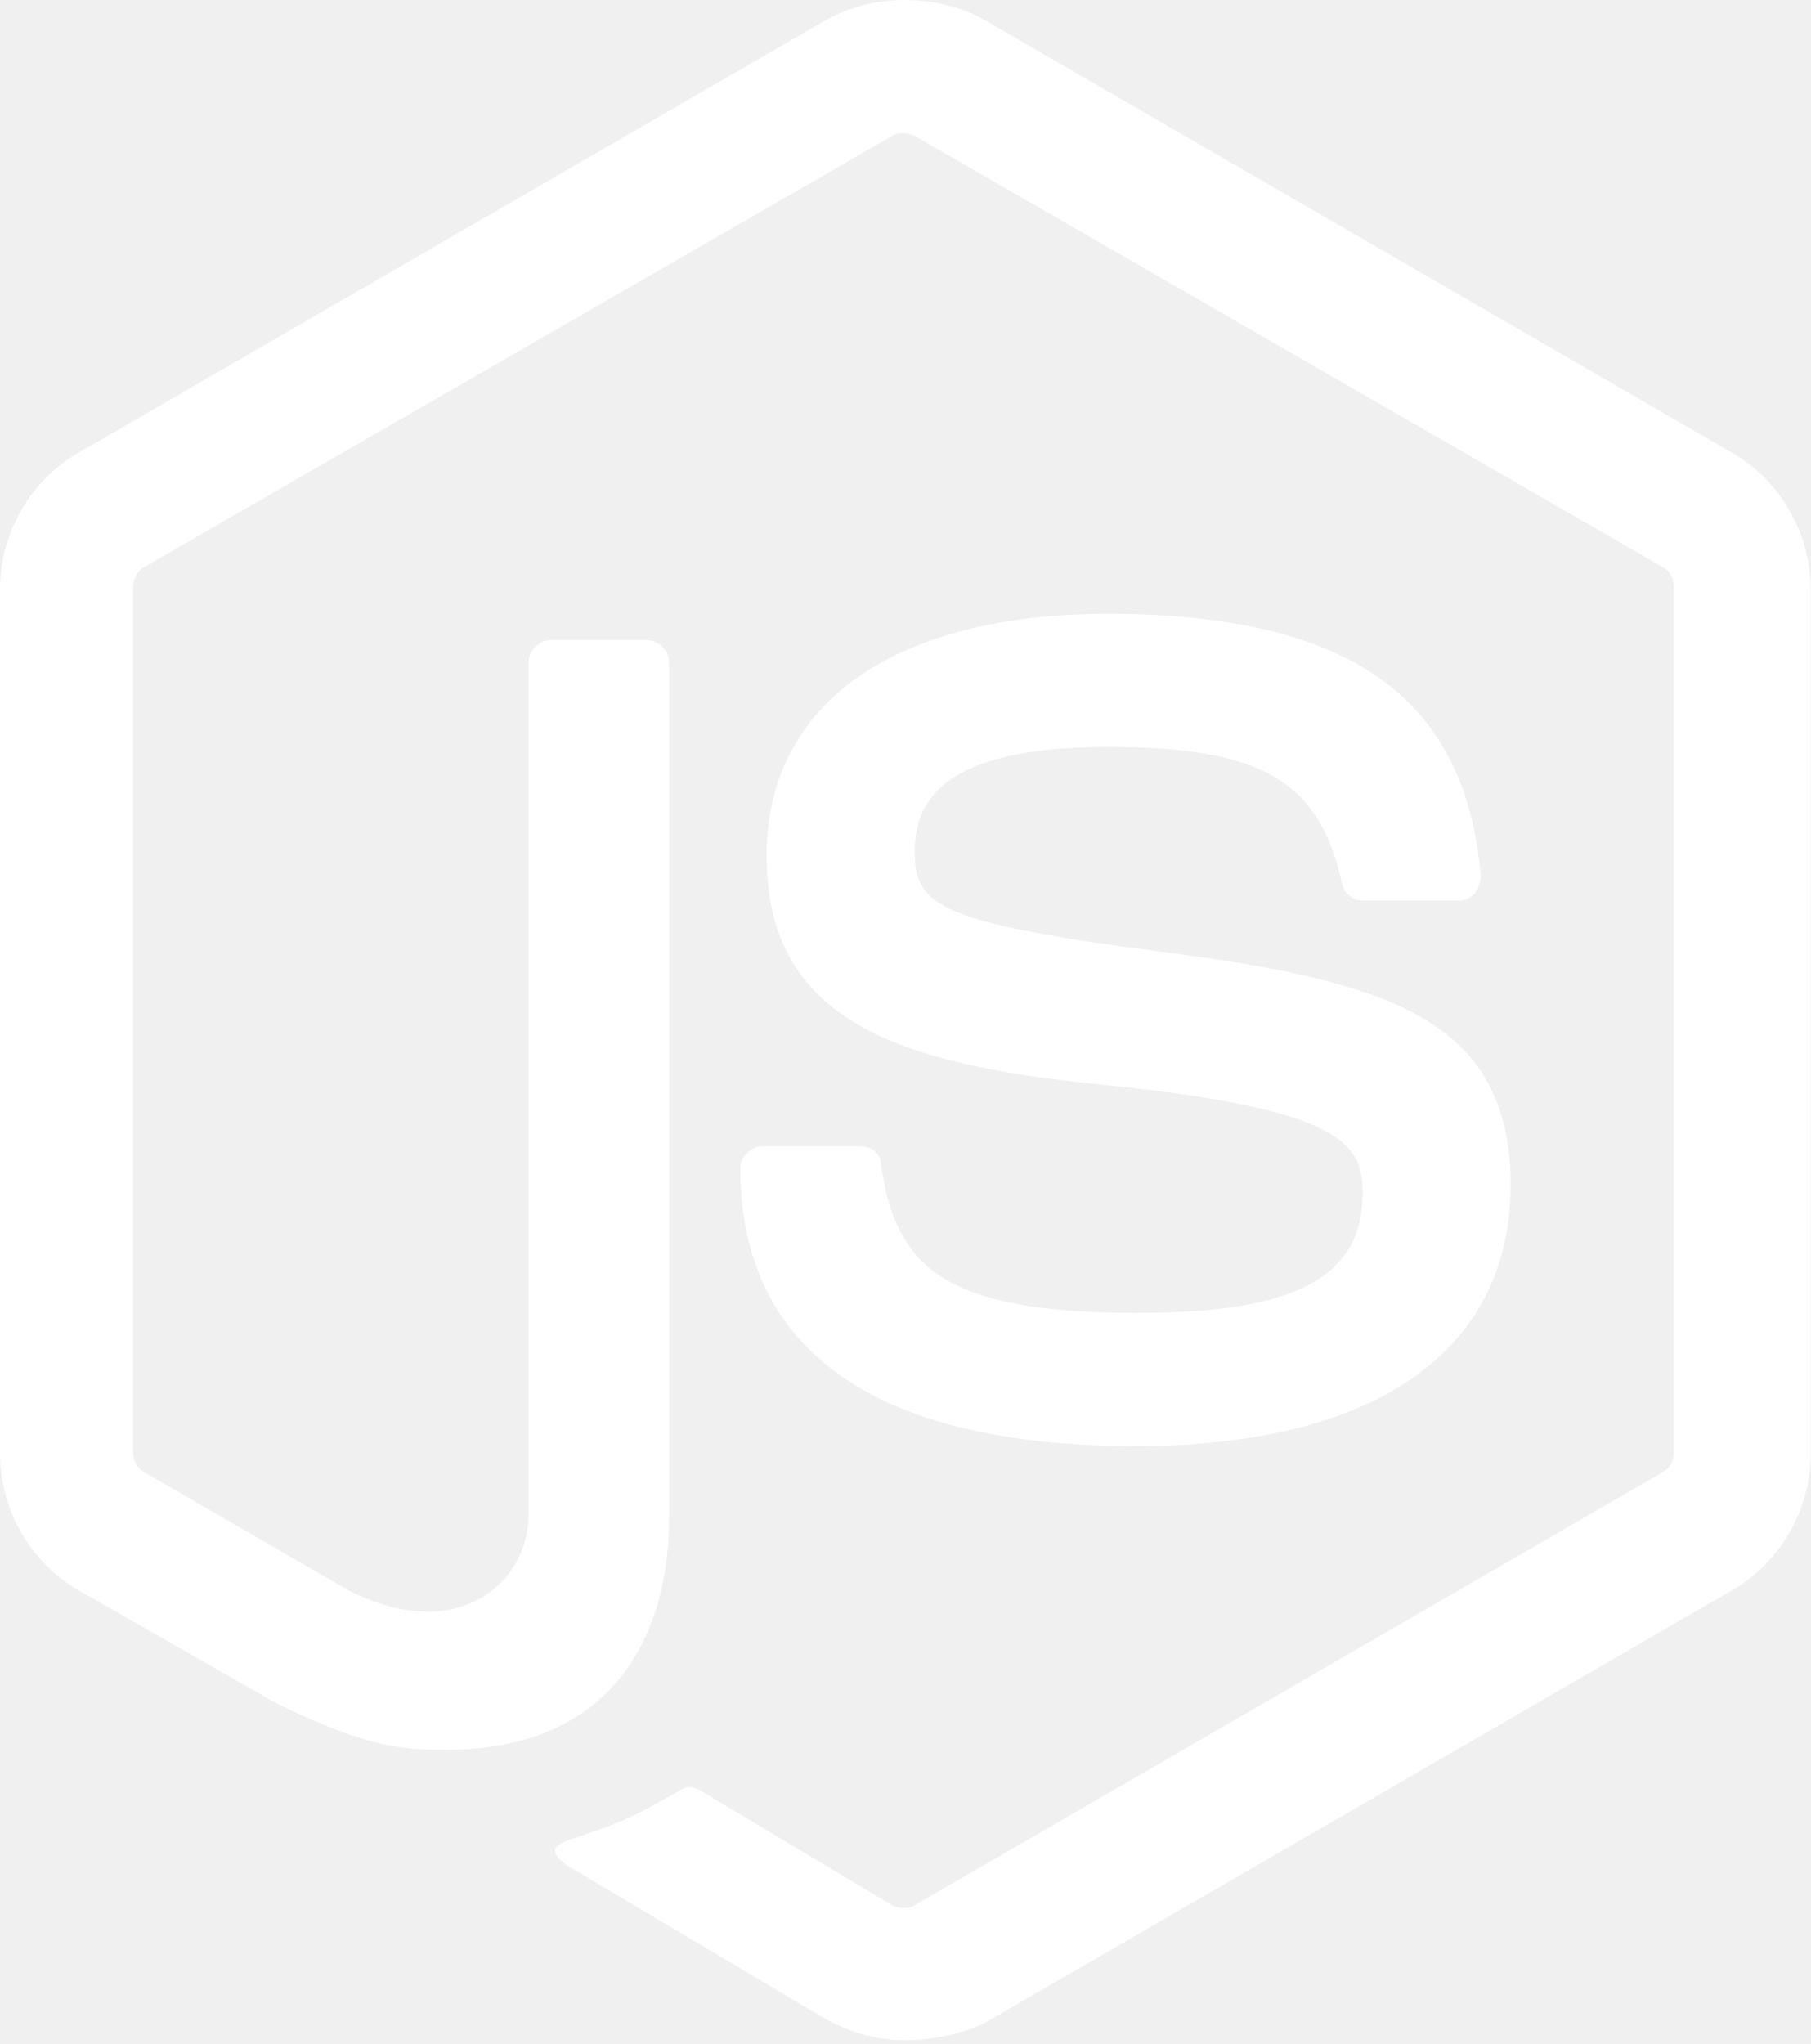
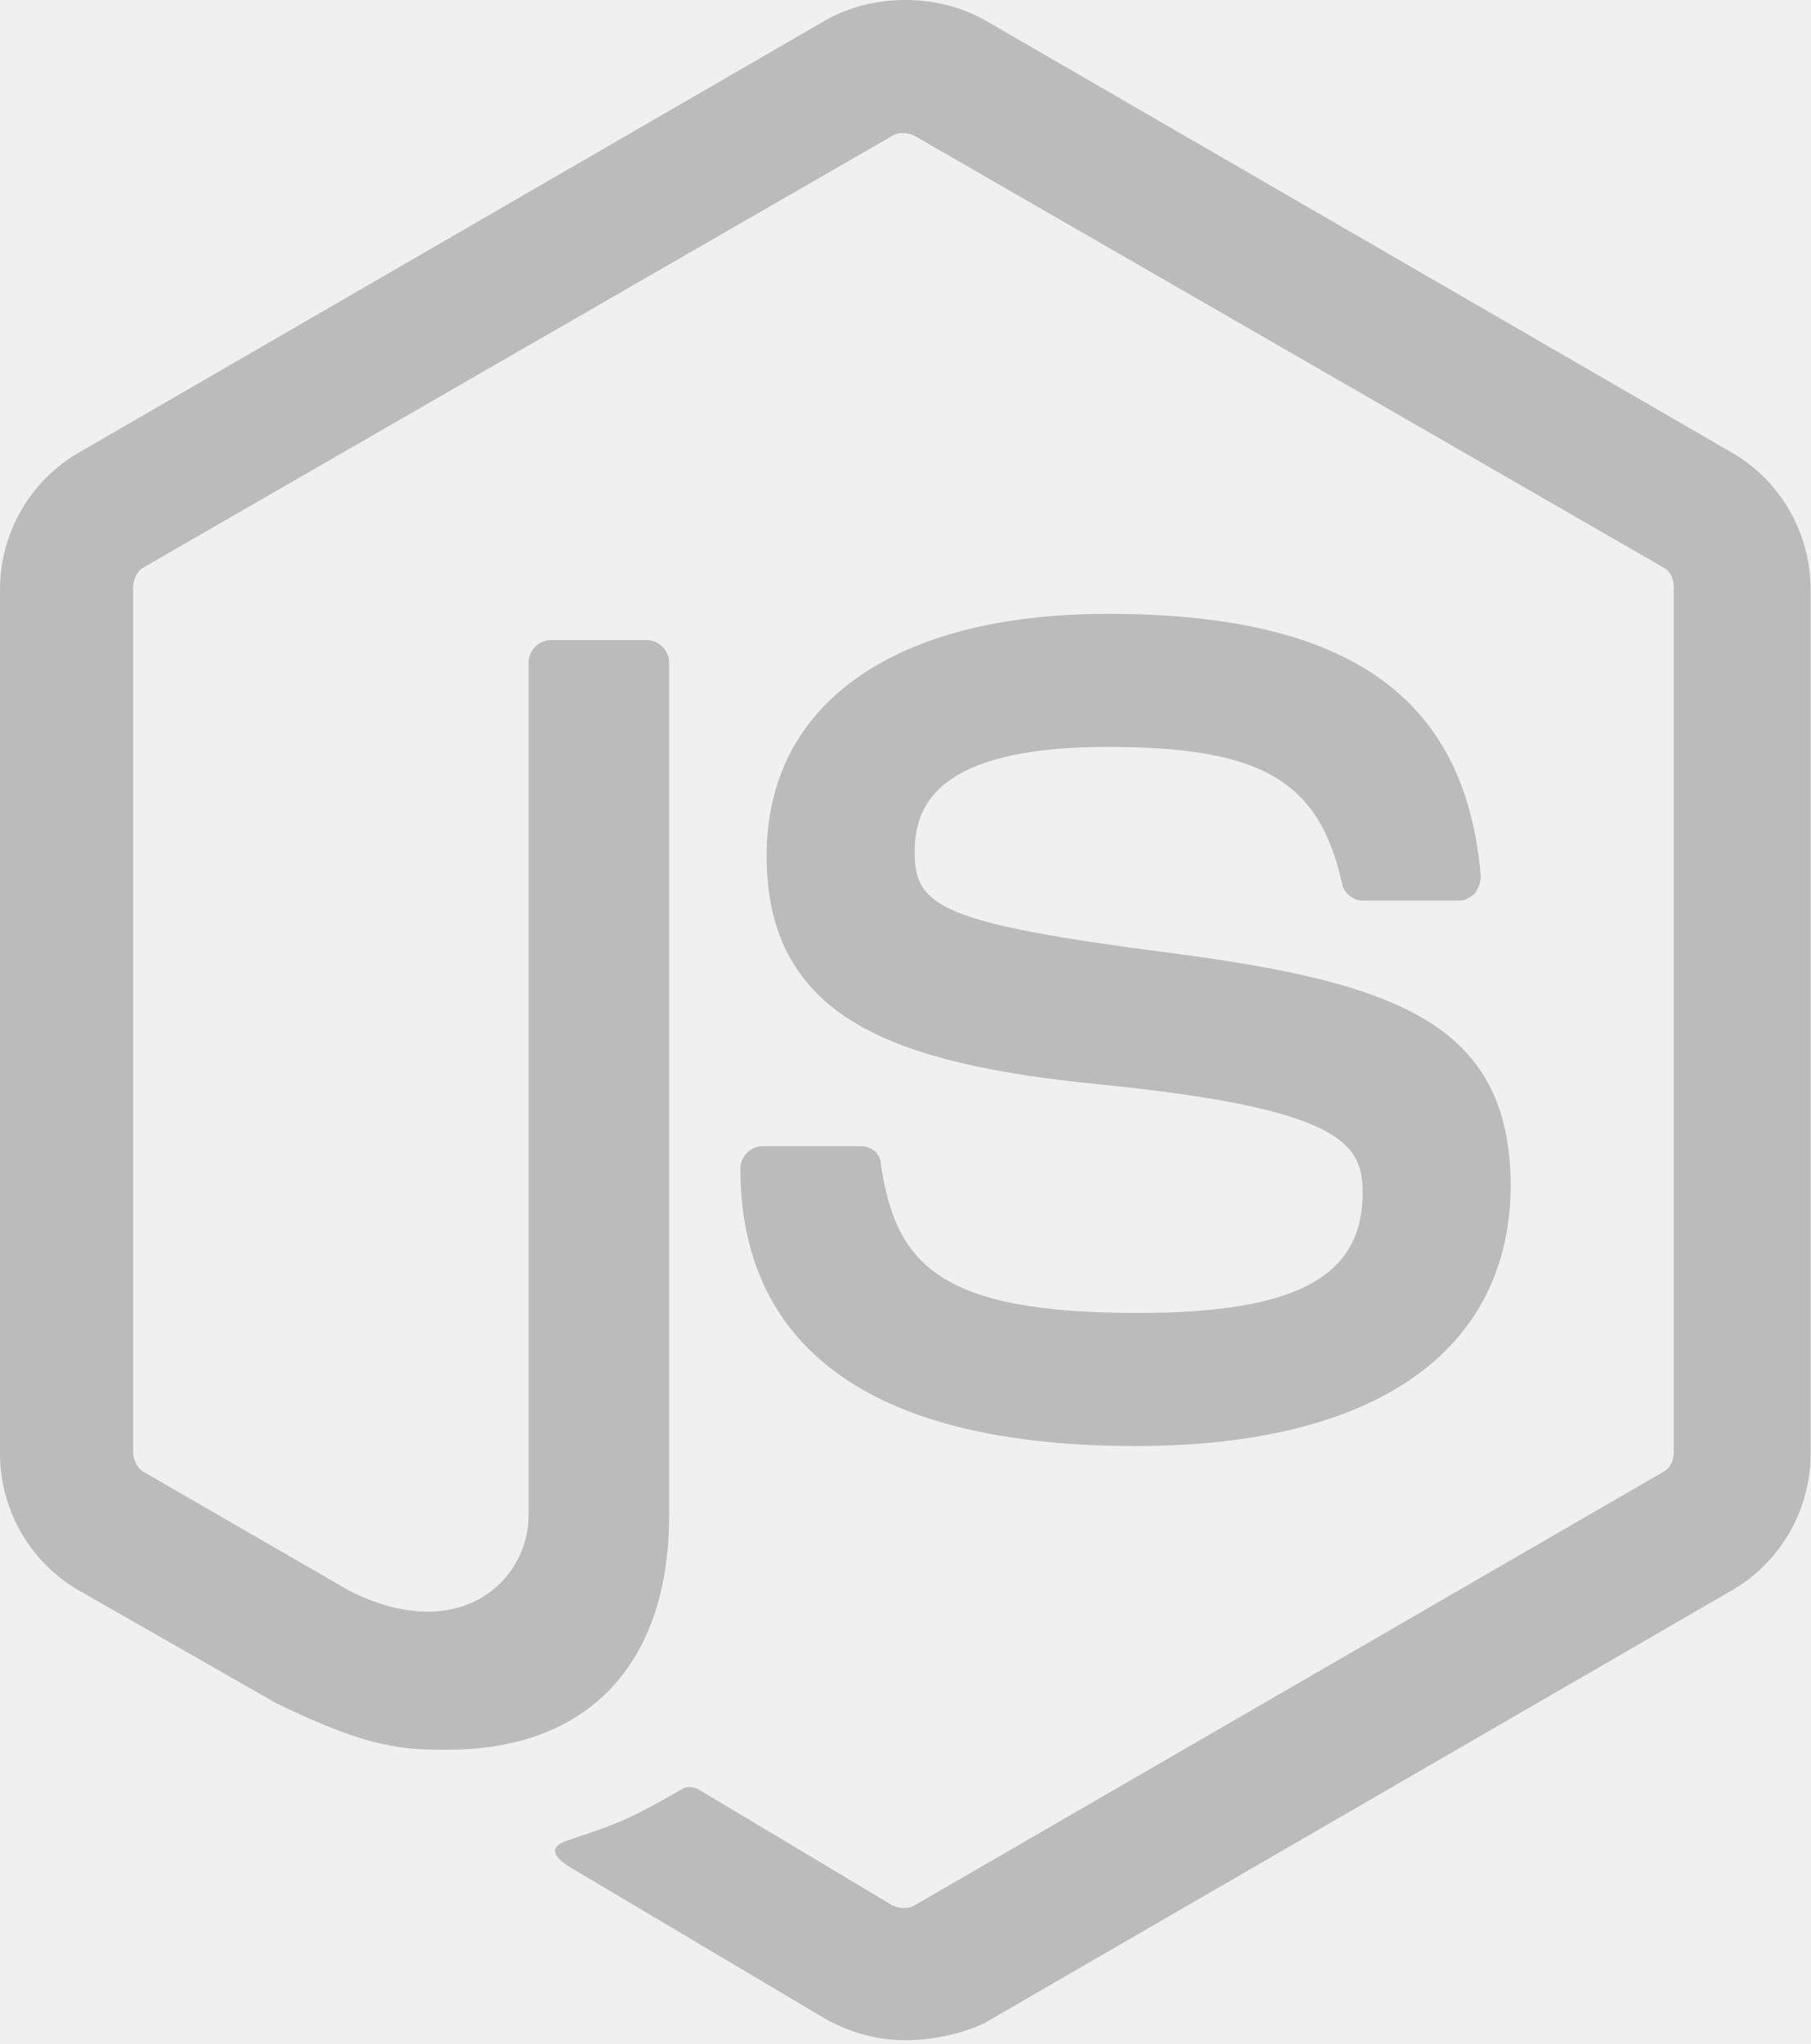
- <svg xmlns="http://www.w3.org/2000/svg" width="256px" height="289px" viewBox="0 0 256 289" version="1.1" preserveAspectRatio="xMidYMid" fill="white">
+ <svg xmlns="http://www.w3.org/2000/svg" width="256px" height="289px" viewBox="0 0 256 289" version="1.1" preserveAspectRatio="xMidYMid" fill="#bbbbbb">
  <g>
    <path d="M128,288.464 C124.025,288.464 120.315,287.404 116.87,285.549 L81.623,264.613 C76.323,261.698 78.973,260.638 80.563,260.108 C87.718,257.723 89.043,257.193 96.464,252.952 C97.259,252.422 98.319,252.687 99.114,253.217 L126.145,269.383 C127.205,269.913 128.53,269.913 129.325,269.383 L235.064,208.166 C236.124,207.636 236.654,206.576 236.654,205.251 L236.654,83.081 C236.654,81.756 236.124,80.696 235.064,80.166 L129.325,19.213 C128.265,18.683 126.94,18.683 126.145,19.213 L20.406,80.166 C19.346,80.696 18.816,82.021 18.816,83.081 L18.816,205.251 C18.816,206.311 19.346,207.636 20.406,208.166 L49.292,224.861 C64.928,232.812 74.733,223.536 74.733,214.261 L74.733,93.681 C74.733,92.091 76.058,90.501 77.913,90.501 L91.429,90.501 C93.019,90.501 94.609,91.826 94.609,93.681 L94.609,214.261 C94.609,235.197 83.213,247.387 63.337,247.387 C57.242,247.387 52.472,247.387 38.957,240.762 L11.13,224.861 C4.24,220.886 5.68434189e-14,213.466 5.68434189e-14,205.516 L5.68434189e-14,83.346 C5.68434189e-14,75.395 4.24,67.975 11.13,64 L116.87,2.783 C123.495,-0.928 132.505,-0.928 139.13,2.783 L244.87,64 C251.76,67.975 256,75.395 256,83.346 L256,205.516 C256,213.466 251.76,220.886 244.87,224.861 L139.13,286.079 C135.685,287.669 131.71,288.464 128,288.464 L128,288.464 Z M160.596,204.455 C114.219,204.455 104.679,183.255 104.679,165.234 C104.679,163.644 106.004,162.054 107.859,162.054 L121.64,162.054 C123.23,162.054 124.555,163.114 124.555,164.704 C126.675,178.749 132.77,185.64 160.861,185.64 C183.122,185.64 192.663,180.605 192.663,168.679 C192.663,161.789 190.012,156.754 155.296,153.308 C126.41,150.393 108.389,144.033 108.389,120.977 C108.389,99.511 126.41,86.791 156.621,86.791 C190.542,86.791 207.238,98.451 209.358,123.892 C209.358,124.687 209.093,125.482 208.563,126.277 C208.033,126.807 207.238,127.337 206.443,127.337 L192.663,127.337 C191.337,127.337 190.012,126.277 189.747,124.952 C186.567,110.377 178.352,105.607 156.621,105.607 C132.24,105.607 129.325,114.087 129.325,120.447 C129.325,128.133 132.77,130.518 165.631,134.758 C198.228,138.998 213.598,145.093 213.598,167.884 C213.333,191.205 194.253,204.455 160.596,204.455 L160.596,204.455 Z" />
  </g>
</svg>
